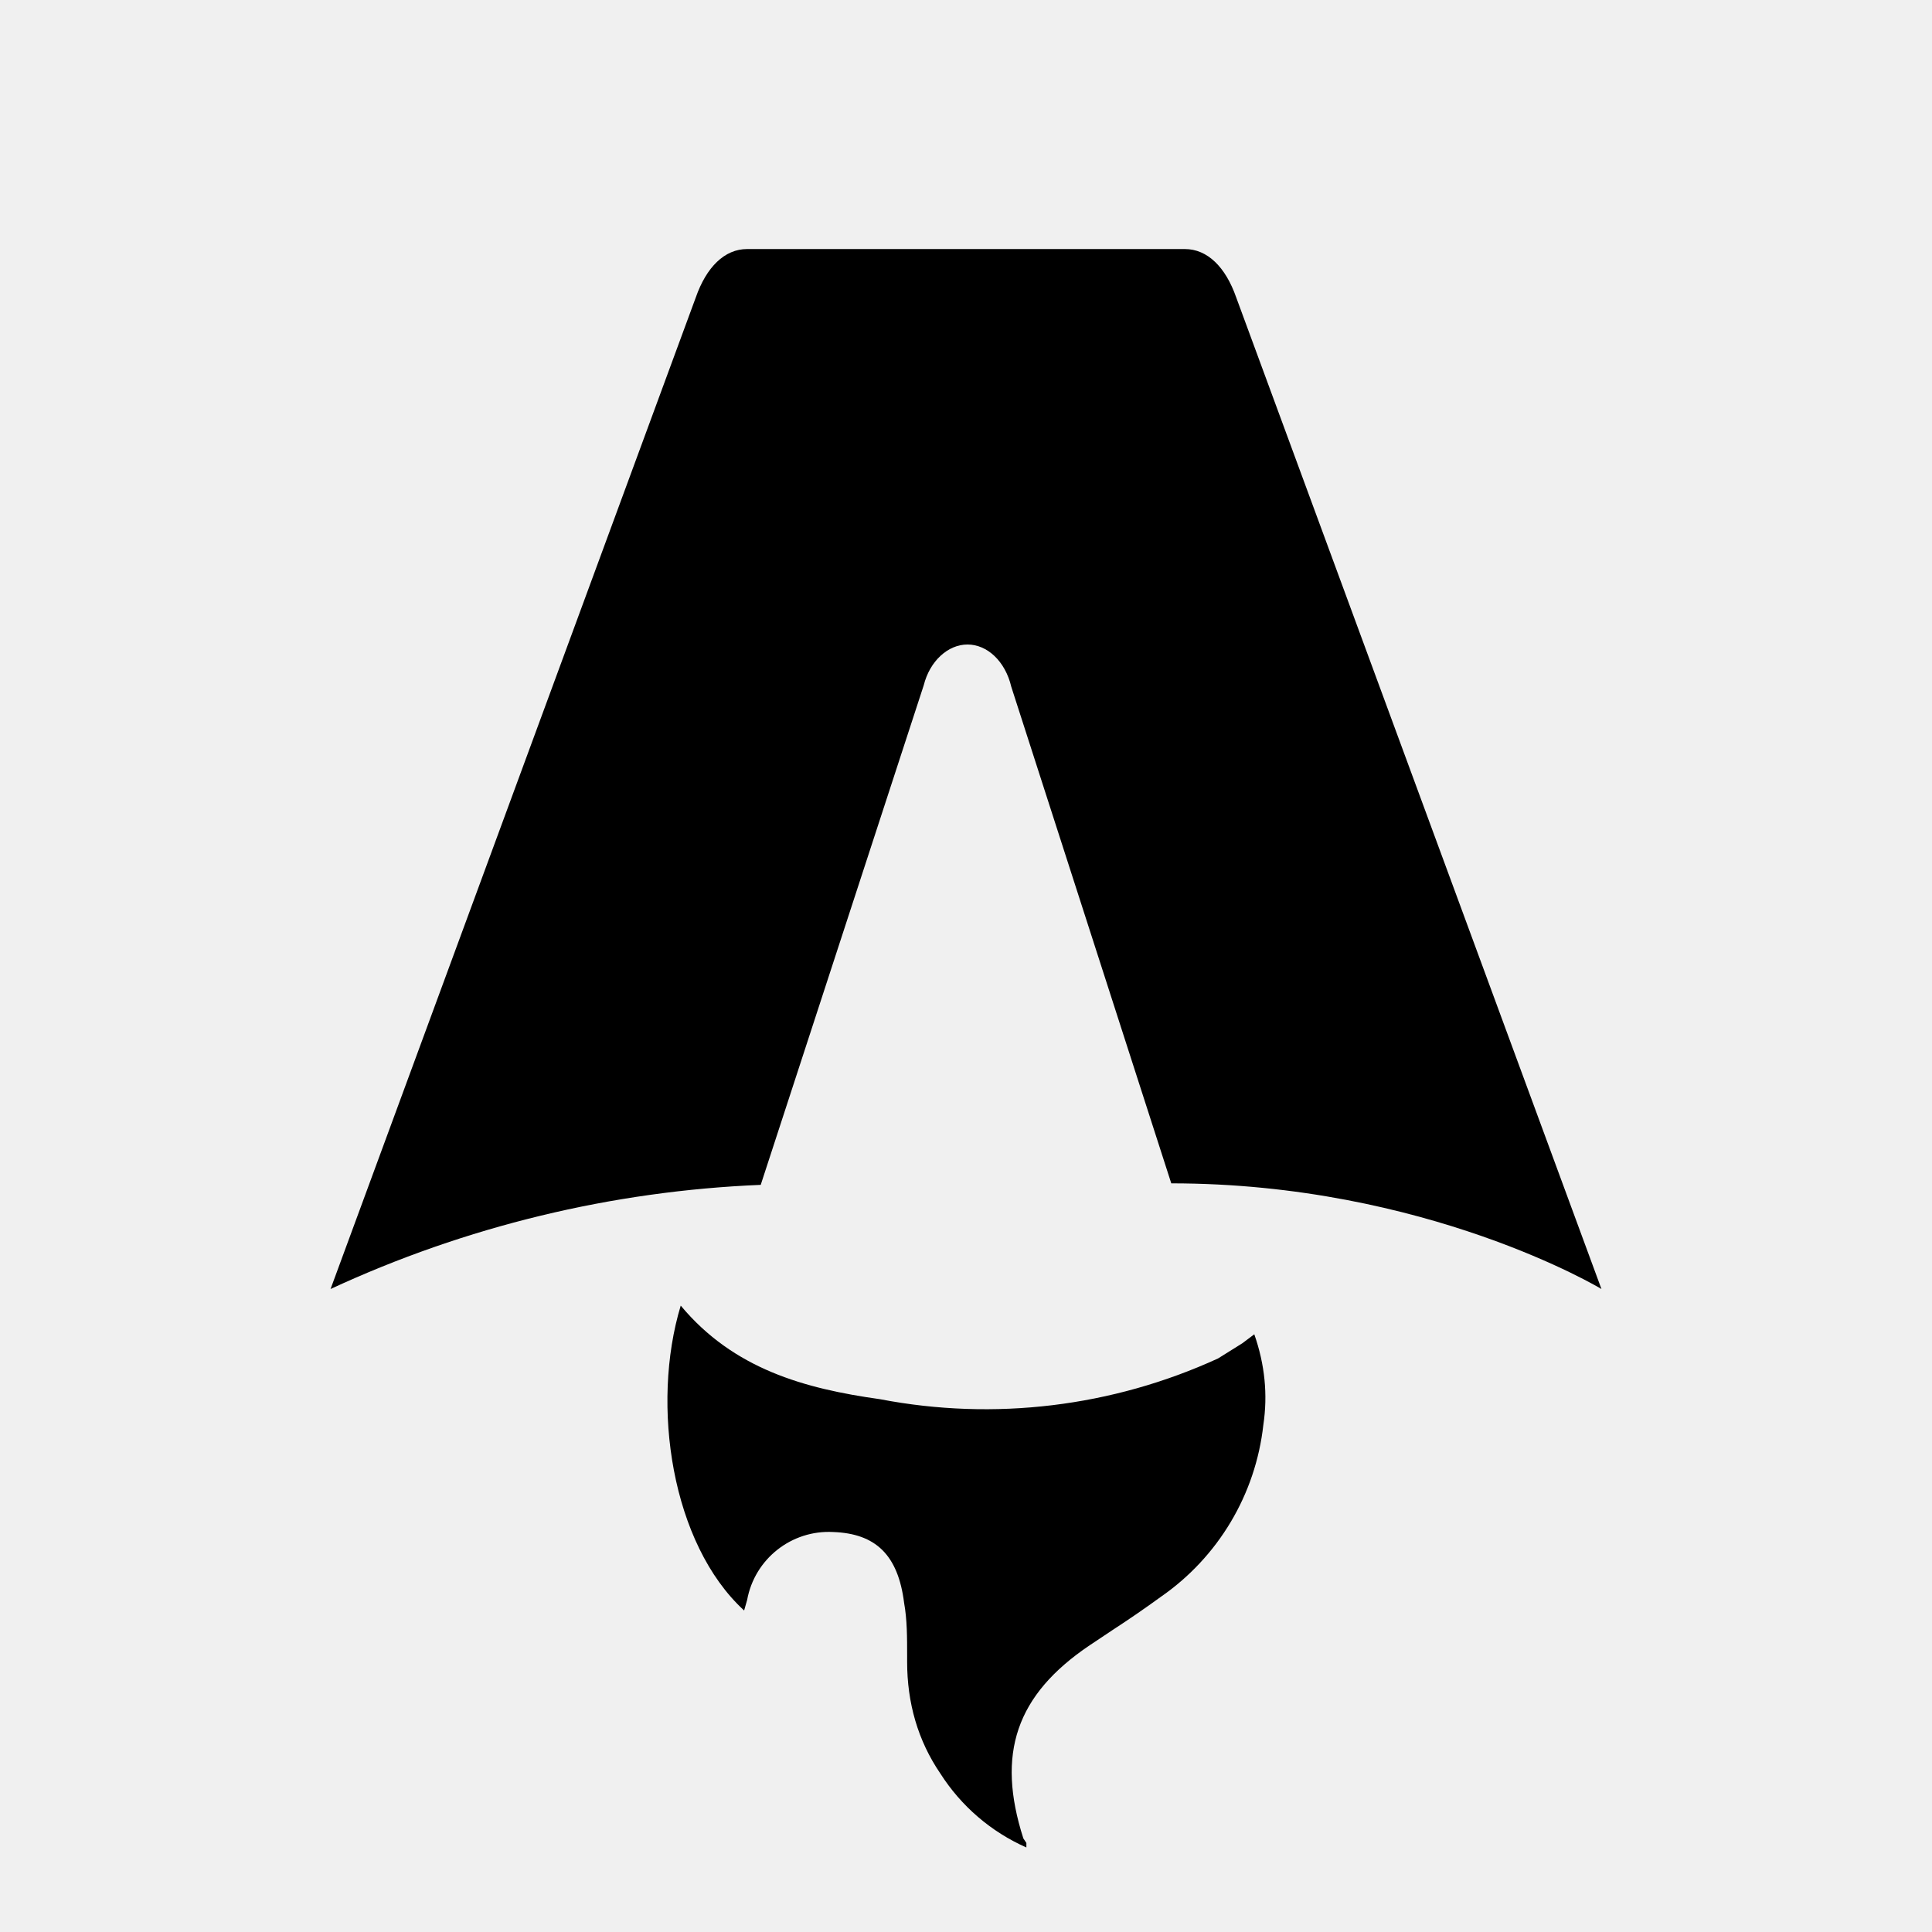
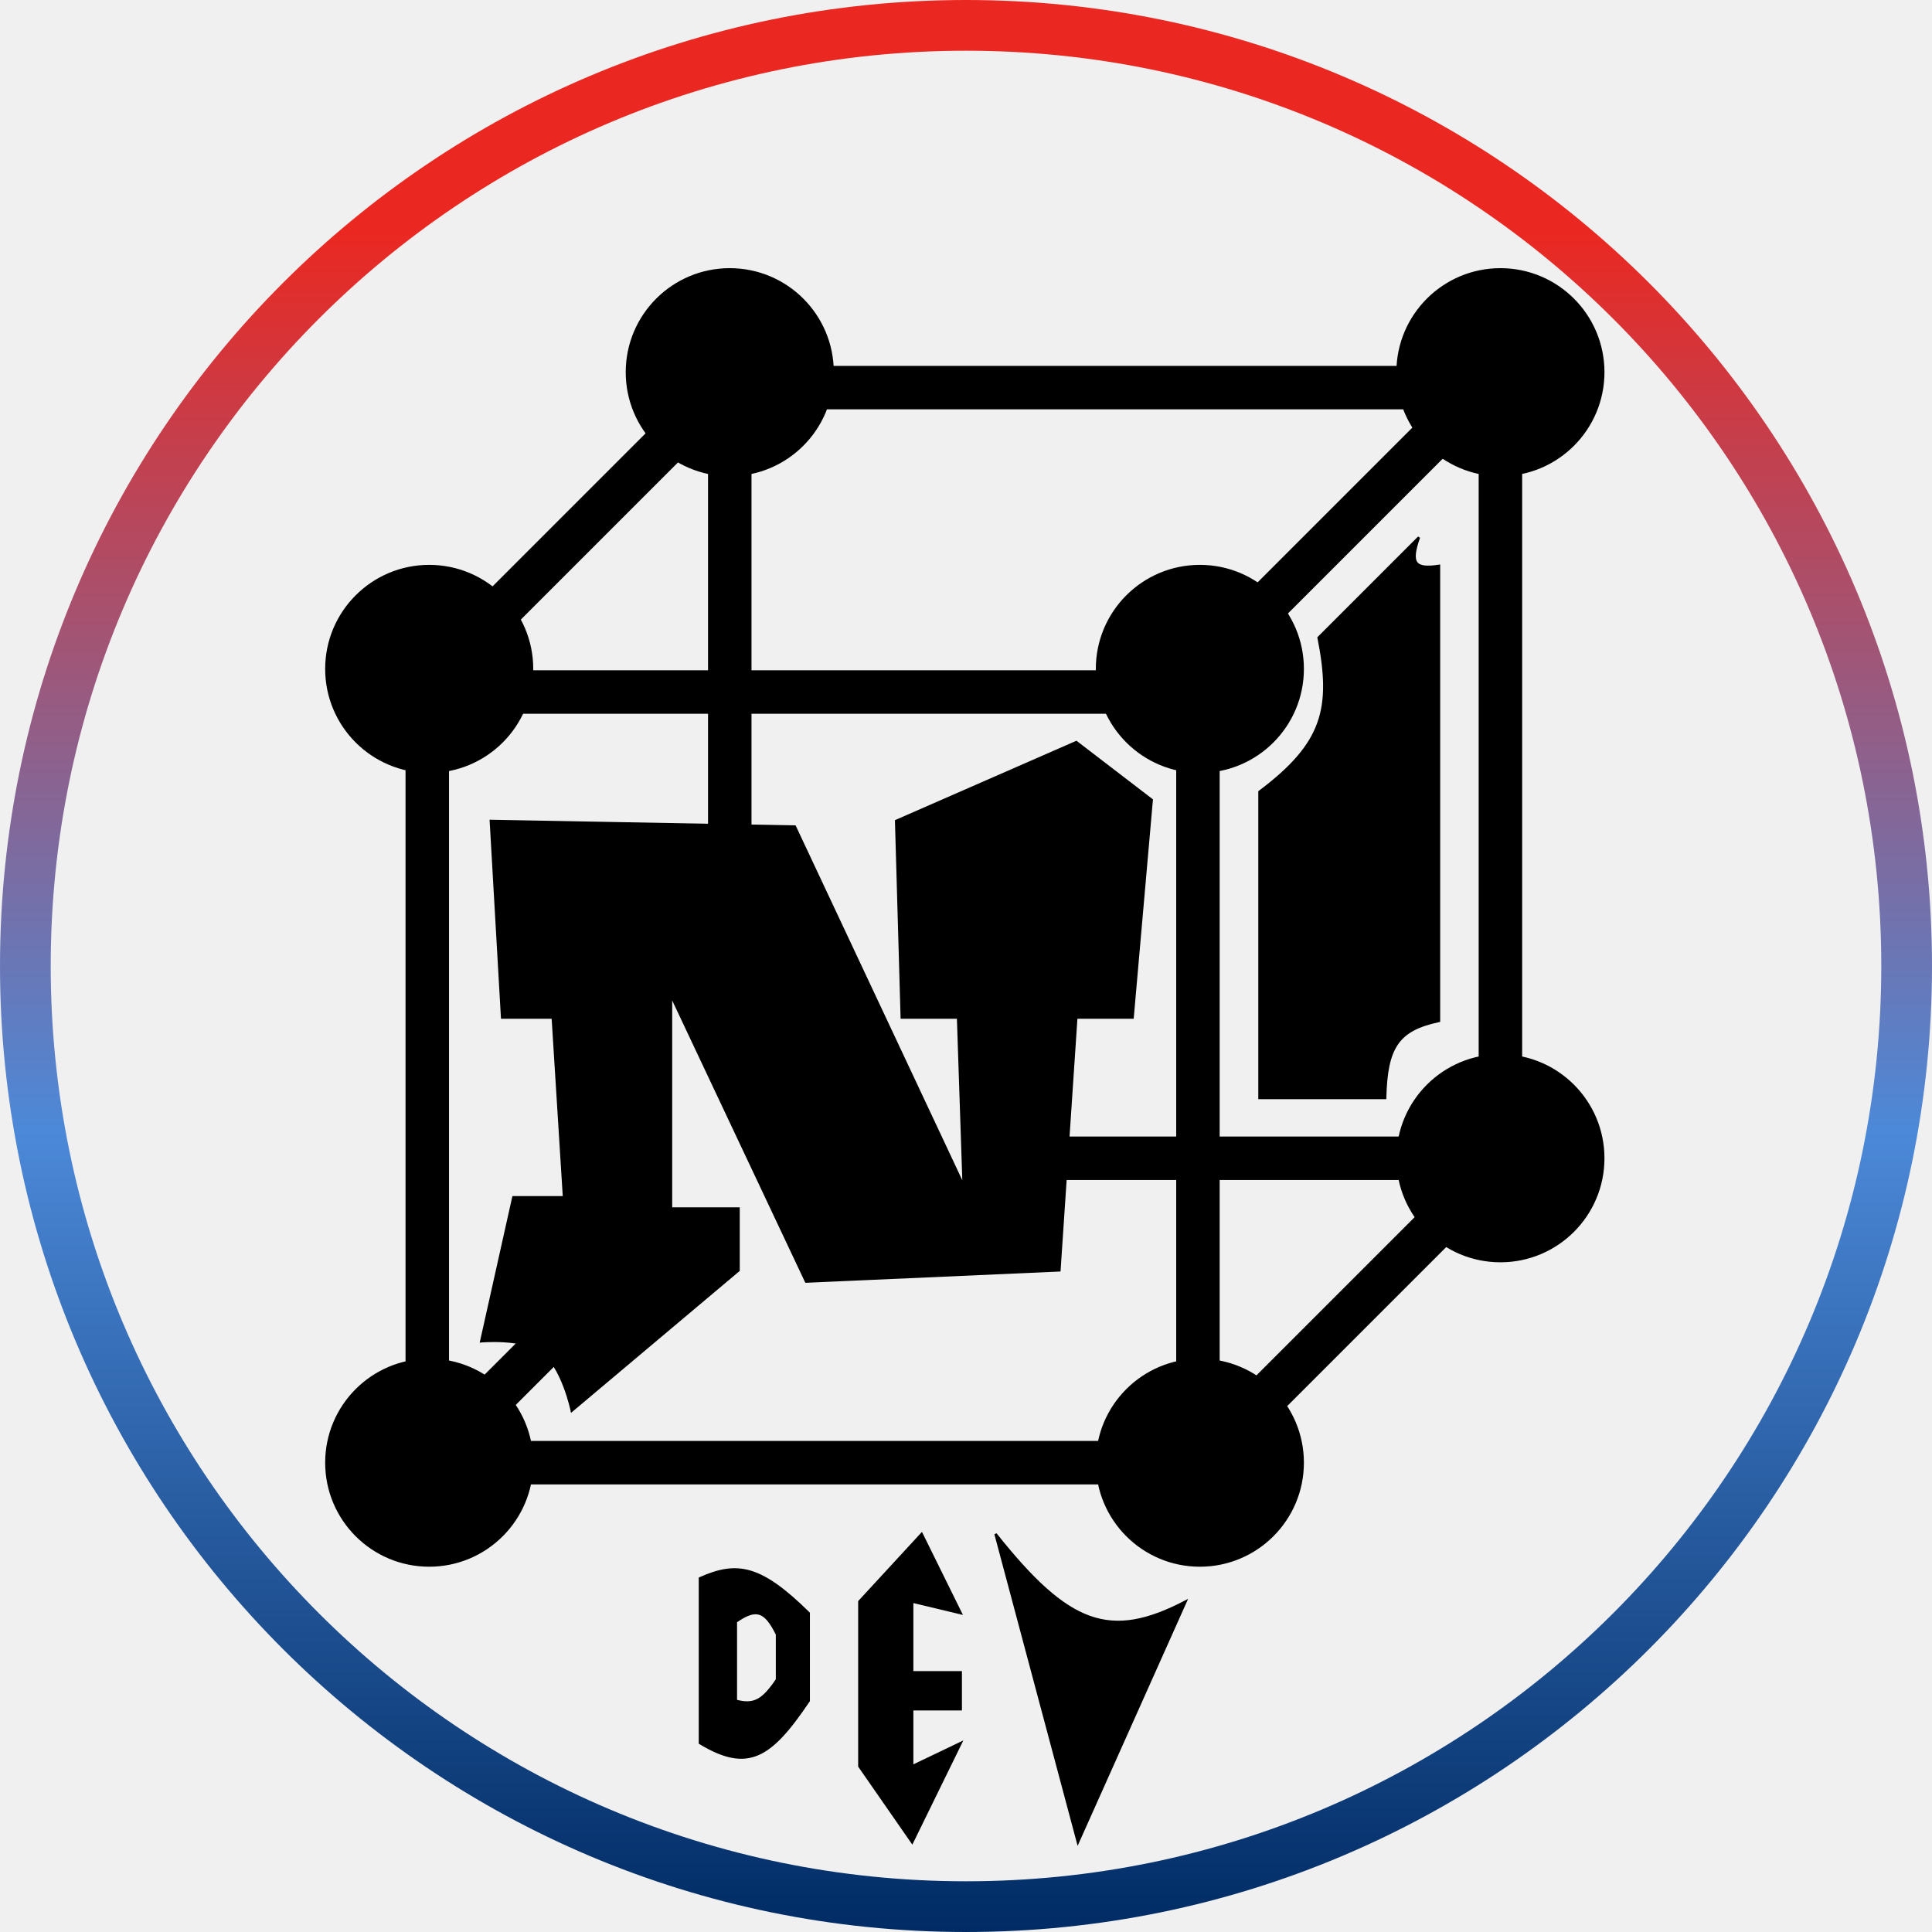
- <svg xmlns="http://www.w3.org/2000/svg" fill="none" viewBox="0 0 128 128">
-   <path d="M50.4 78.5a75.1 75.1 0 0 0-28.5 6.9l24.2-65.7c.7-2 1.9-3.2 3.4-3.2h29c1.5 0 2.7 1.2 3.4 3.2l24.2 65.7s-11.6-7-28.5-7L67 45.5c-.4-1.7-1.6-2.8-2.9-2.8-1.3 0-2.5 1.1-2.9 2.7L50.4 78.5Zm-1.1 28.2Zm-4.2-20.2c-2 6.6-.6 15.8 4.2 20.2a17.5 17.5 0 0 1 .2-.7 5.5 5.5 0 0 1 5.7-4.5c2.8.1 4.3 1.5 4.7 4.7.2 1.1.2 2.3.2 3.5v.4c0 2.7.7 5.2 2.2 7.4a13 13 0 0 0 5.7 4.9v-.3l-.2-.3c-1.8-5.6-.5-9.5 4.4-12.8l1.5-1a73 73 0 0 0 3.2-2.2 16 16 0 0 0 6.8-11.4c.3-2 .1-4-.6-6l-.8.6-1.6 1a37 37 0 0 1-22.4 2.7c-5-.7-9.7-2-13.2-6.2Z" />
-   <style>
-         path { fill: #000; }
-         @media (prefers-color-scheme: dark) {
-             path { fill: #FFF; }
-         }
-     </style>
+ <svg xmlns="http://www.w3.org/2000/svg" width="800" height="800" viewBox="0 0 800 800" fill="none">
+   <circle cx="400" cy="400" r="389.5" stroke="url(#paint0_linear_4003_3)" stroke-width="21" />
+   <path d="M497.635 276.978L622.089 152.524" stroke="black" stroke-width="18" />
+   <path d="M495.242 607.259L623.685 478.816" stroke="black" stroke-width="18" />
+   <path d="M175.331 607.26L277.447 505.144" stroke="black" stroke-width="18" />
+   <path d="M179.321 280.169L301.382 158.108" stroke="black" stroke-width="18" />
+   <path d="M496.04 286.552H176.927V605.664H496.04V286.552Z" stroke="black" stroke-width="18" />
+   <path d="M302.179 160.502H621.291V479.615H414.666C412.628 523.898 401.527 520.676 369.192 479.615H340.472L302.179 418.983V160.502Z" stroke="black" stroke-width="18" />
+   <circle cx="302.179" cy="154.119" r="42.58" fill="black" stroke="black" />
+   <circle cx="177.725" cy="276.978" r="42.58" fill="black" stroke="black" />
+   <circle cx="177.725" cy="605.664" r="42.58" fill="black" stroke="black" />
+   <circle cx="496.838" cy="276.978" r="42.58" fill="black" stroke="black" />
+   <circle cx="496.838" cy="605.664" r="42.58" fill="black" stroke="black" />
+   <circle cx="621.292" cy="154.119" r="42.58" fill="black" stroke="black" />
+   <circle cx="621.292" cy="479.614" r="42.58" fill="black" stroke="black" />
+   <path d="M228.894 421.348H207.916L203.254 339.936L329.123 342.262L399.05 491.13L396.719 421.348H373.41L371.079 339.936L445.668 307.294L476.893 331.227L468.978 421.348H445.668L438.676 526.021L333.785 530.673L277.843 412.044V500.434H305.814V526.021L236.761 584.124C236.761 584.124 232.963 565.535 223.996 559.393C215.925 553.864 199.265 555.404 199.265 555.404L212.577 495.782H233.556L228.894 421.348Z" fill="black" stroke="black" />
+   <path d="M546.011 264.045C551.814 293.493 548.057 307.939 521.53 327.87V454.646H573.552C574.079 433.48 578.848 426.394 595.847 422.733V234.318C585.751 235.854 583.731 233.239 587.541 222.515L546.011 264.045Z" fill="black" stroke="black" />
+   <path d="M381.639 635.191L355.847 663.17V731.366L377.705 762.842L397.814 721.749L377.705 731.366V707.76H397.814V692.459H377.705V663.17L397.814 667.978L381.639 635.191Z" fill="black" />
+   <path d="M446.339 762.842L412.24 635.191C442.45 673.215 459.644 679.461 490.929 663.17L446.339 762.842Z" fill="black" />
+   <path fill-rule="evenodd" clip-rule="evenodd" d="M289.836 653.552V721.749C309.692 733.721 318.978 727.828 334.863 704.262V667.978C314.976 648.432 305.341 646.617 289.836 653.552ZM304.699 704.262V671.476C313.253 665.471 316.891 667.017 321.749 676.721V695.519C315.897 704.161 312.19 706.292 304.699 704.262Z" fill="black" />
+   <path d="M381.639 635.191L355.847 663.17V731.366L377.705 762.842L397.814 721.749L377.705 731.366V707.76H397.814V692.459H377.705V663.17L397.814 667.978L381.639 635.191Z" stroke="black" />
+   <path d="M446.339 762.842L412.24 635.191C442.45 673.215 459.644 679.461 490.929 663.17L446.339 762.842Z" stroke="black" />
+   <path fill-rule="evenodd" clip-rule="evenodd" d="M289.836 653.552V721.749C309.692 733.721 318.978 727.828 334.863 704.262V667.978C314.976 648.432 305.341 646.617 289.836 653.552ZM304.699 704.262V671.476C313.253 665.471 316.891 667.017 321.749 676.721V695.519C315.897 704.161 312.19 706.292 304.699 704.262Z" stroke="black" />
+   <defs>
+     <linearGradient id="paint0_linear_4003_3" x1="400" y1="0" x2="400" y2="800" gradientUnits="userSpaceOnUse">
+       <stop offset="0.12" stop-color="#EA2821" />
+       <stop offset="0.585" stop-color="#4C89D8" />
+       <stop offset="1" stop-color="#002B64" />
+     </linearGradient>
+   </defs>
</svg>
